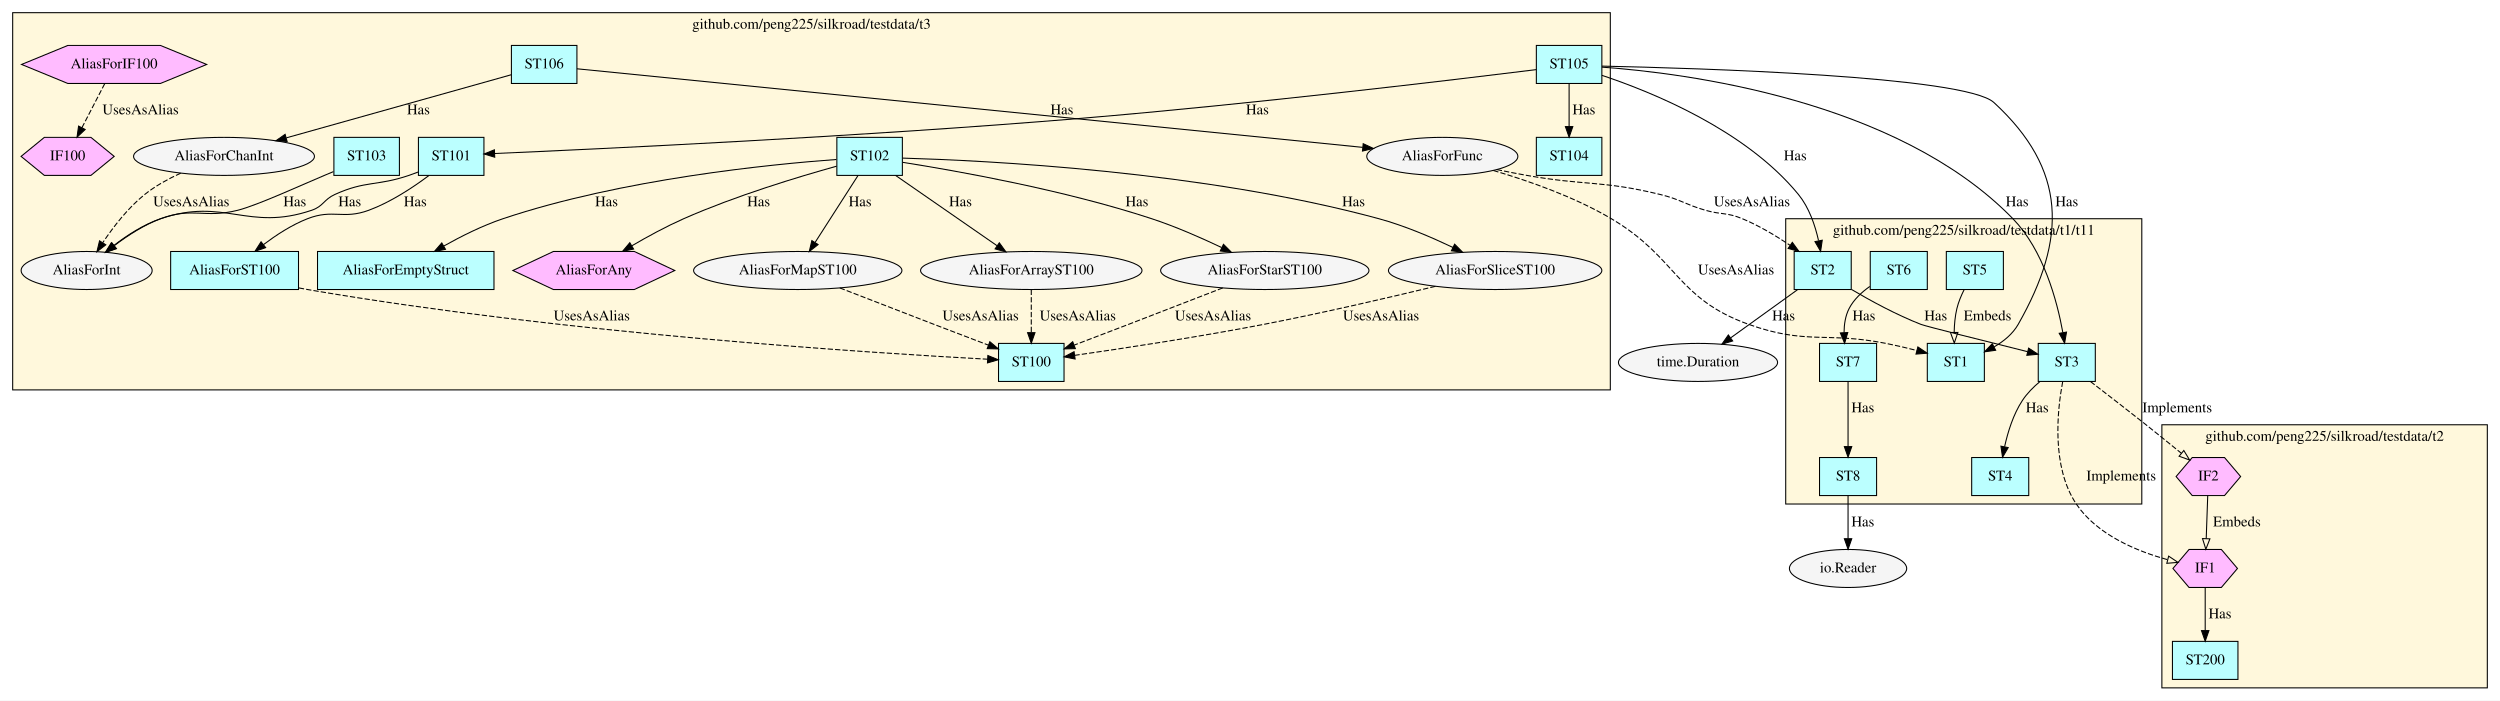
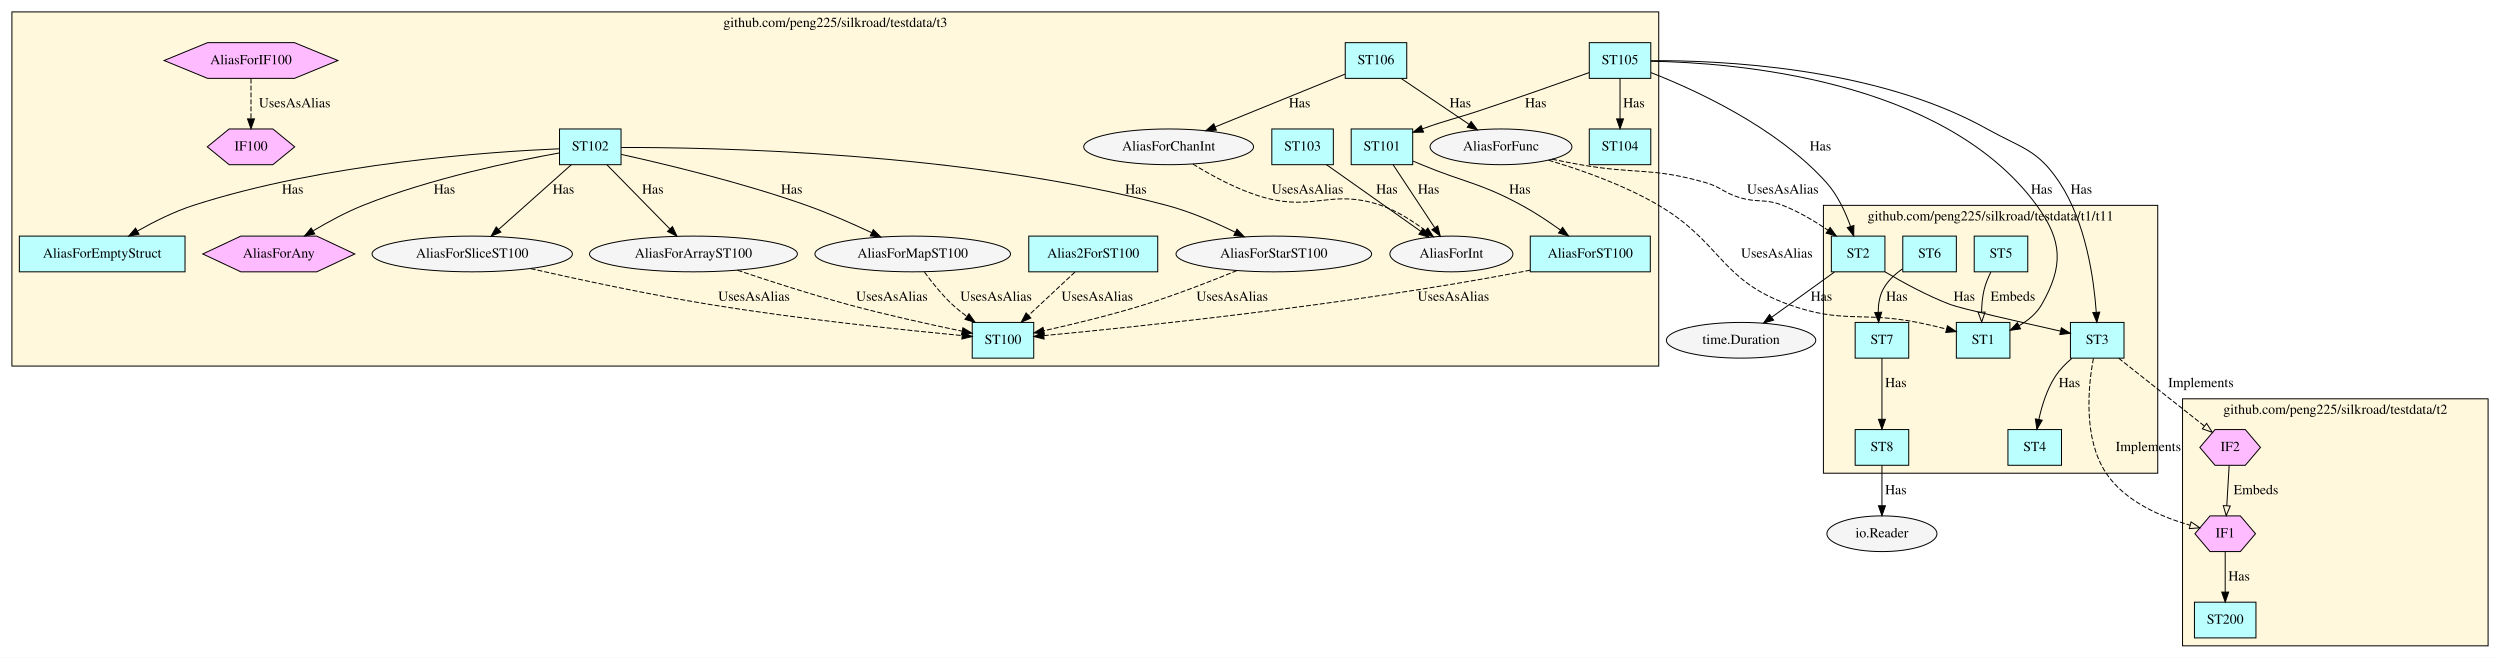
- <svg xmlns="http://www.w3.org/2000/svg" width="2366pt" height="663pt" viewBox="0.00 0.00 2366.00 663.00">
+ <svg xmlns="http://www.w3.org/2000/svg" width="2520pt" height="663pt" viewBox="0.00 0.00 2520.00 663.00">
  <g id="graph0" class="graph" transform="scale(1 1) rotate(0) translate(4 659)">
-     <polygon fill="white" stroke="transparent" points="-4,4 -4,-659 2362,-659 2362,4 -4,4" />
+     <polygon fill="white" stroke="transparent" points="-4,4 -4,-659 2516,-659 2516,4 -4,4" />
    <g id="clust1" class="cluster">
-       <polygon fill="cornsilk" stroke="black" points="2042,-8 2042,-257 2350,-257 2350,-8 2042,-8" />
-       <text text-anchor="middle" x="2196" y="-241.8" font-family="Times,serif" font-size="14.00">github.com/peng225/silkroad/testdata/t2</text>
+       <polygon fill="cornsilk" stroke="black" points="1834,-182 1834,-452 2171,-452 2171,-182 1834,-182" />
+       <text text-anchor="middle" x="2002.5" y="-436.8" font-family="Times,serif" font-size="14.00">github.com/peng225/silkroad/testdata/t1/t11</text>
    </g>
    <g id="clust2" class="cluster">
-       <polygon fill="cornsilk" stroke="black" points="1686,-182 1686,-452 2023,-452 2023,-182 1686,-182" />
-       <text text-anchor="middle" x="1854.5" y="-436.8" font-family="Times,serif" font-size="14.00">github.com/peng225/silkroad/testdata/t1/t11</text>
+       <polygon fill="cornsilk" stroke="black" points="8,-290 8,-647 1668,-647 1668,-290 8,-290" />
+       <text text-anchor="middle" x="838" y="-631.8" font-family="Times,serif" font-size="14.00">github.com/peng225/silkroad/testdata/t3</text>
    </g>
    <g id="clust3" class="cluster">
-       <polygon fill="cornsilk" stroke="black" points="8,-290 8,-647 1520,-647 1520,-290 8,-290" />
-       <text text-anchor="middle" x="764" y="-631.8" font-family="Times,serif" font-size="14.00">github.com/peng225/silkroad/testdata/t3</text>
+       <polygon fill="cornsilk" stroke="black" points="2196,-8 2196,-257 2504,-257 2504,-8 2196,-8" />
+       <text text-anchor="middle" x="2350" y="-241.8" font-family="Times,serif" font-size="14.00">github.com/peng225/silkroad/testdata/t2</text>
    </g>
    <g id="node1" class="node">
-       <polygon fill="#bbffff" stroke="black" points="2114,-52 2052,-52 2052,-16 2114,-16 2114,-52" />
-       <text text-anchor="middle" x="2083" y="-30.3" font-family="Times,serif" font-size="14.00">ST200</text>
+       <polygon fill="#bbffff" stroke="black" points="1920,-334 1866,-334 1866,-298 1920,-298 1920,-334" />
+       <text text-anchor="middle" x="1893" y="-312.3" font-family="Times,serif" font-size="14.00">ST7</text>
    </g>
    <g id="node2" class="node">
-       <polygon fill="#ffbbff" stroke="black" points="2116.54,-208 2101.27,-226 2070.73,-226 2055.46,-208 2070.73,-190 2101.27,-190 2116.54,-208" />
-       <text text-anchor="middle" x="2086" y="-204.3" font-family="Times,serif" font-size="14.00">IF2</text>
+       <polygon fill="#bbffff" stroke="black" points="1920,-226 1866,-226 1866,-190 1920,-190 1920,-226" />
+       <text text-anchor="middle" x="1893" y="-204.3" font-family="Times,serif" font-size="14.00">ST8</text>
+     </g>
+     <g id="edge16" class="edge">
+       <path fill="none" stroke="black" d="M1893,-297.97C1893,-281.38 1893,-255.88 1893,-236.43" />
+       <polygon fill="black" stroke="black" points="1896.5,-236.34 1893,-226.34 1889.5,-236.34 1896.5,-236.34" />
+       <text text-anchor="middle" x="1907" y="-268.8" font-family="Times,serif" font-size="14.00">Has</text>
+     </g>
+     <g id="node32" class="node">
+       <ellipse fill="whitesmoke" stroke="black" cx="1893" cy="-121" rx="55.49" ry="18" />
+       <text text-anchor="middle" x="1893" y="-117.3" font-family="Times,serif" font-size="14.00">io.Reader</text>
+     </g>
+     <g id="edge11" class="edge">
+       <path fill="none" stroke="black" d="M1893,-189.8C1893,-178.16 1893,-162.55 1893,-149.24" />
+       <polygon fill="black" stroke="black" points="1896.5,-149.18 1893,-139.18 1889.5,-149.18 1896.5,-149.18" />
+       <text text-anchor="middle" x="1907" y="-160.8" font-family="Times,serif" font-size="14.00">Has</text>
    </g>
    <g id="node3" class="node">
-       <polygon fill="#ffbbff" stroke="black" points="2113.54,-121 2098.27,-139 2067.73,-139 2052.46,-121 2067.73,-103 2098.27,-103 2113.54,-121" />
-       <text text-anchor="middle" x="2083" y="-117.3" font-family="Times,serif" font-size="14.00">IF1</text>
+       <polygon fill="#bbffff" stroke="black" points="2022,-334 1968,-334 1968,-298 2022,-298 2022,-334" />
+       <text text-anchor="middle" x="1995" y="-312.3" font-family="Times,serif" font-size="14.00">ST1</text>
+     </g>
+     <g id="node4" class="node">
+       <polygon fill="#bbffff" stroke="black" points="1896,-421 1842,-421 1842,-385 1896,-385 1896,-421" />
+       <text text-anchor="middle" x="1869" y="-399.3" font-family="Times,serif" font-size="14.00">ST2</text>
+     </g>
+     <g id="node5" class="node">
+       <polygon fill="#bbffff" stroke="black" points="2137,-334 2083,-334 2083,-298 2137,-298 2137,-334" />
+       <text text-anchor="middle" x="2110" y="-312.3" font-family="Times,serif" font-size="14.00">ST3</text>
+     </g>
+     <g id="edge28" class="edge">
+       <path fill="none" stroke="black" d="M1896.18,-384.93C1914.27,-374.21 1938.86,-360.78 1962,-352 1972.35,-348.07 2032.71,-334.26 2073.08,-325.2" />
+       <polygon fill="black" stroke="black" points="2073.87,-328.61 2082.87,-323.01 2072.34,-321.78 2073.87,-328.61" />
+       <text text-anchor="middle" x="1976" y="-355.8" font-family="Times,serif" font-size="14.00">Has</text>
+     </g>
+     <g id="node33" class="node">
+       <ellipse fill="whitesmoke" stroke="black" cx="1751" cy="-316" rx="75.29" ry="18" />
+       <text text-anchor="middle" x="1751" y="-312.3" font-family="Times,serif" font-size="14.00">time.Duration</text>
+     </g>
+     <g id="edge29" class="edge">
+       <path fill="none" stroke="black" d="M1845.12,-384.8C1826.94,-371.7 1801.75,-353.56 1782.01,-339.34" />
+       <polygon fill="black" stroke="black" points="1783.8,-336.32 1773.64,-333.31 1779.71,-342 1783.8,-336.32" />
+       <text text-anchor="middle" x="1832" y="-355.8" font-family="Times,serif" font-size="14.00">Has</text>
+     </g>
+     <g id="node6" class="node">
+       <polygon fill="#bbffff" stroke="black" points="2074,-226 2020,-226 2020,-190 2074,-190 2074,-226" />
+       <text text-anchor="middle" x="2047" y="-204.3" font-family="Times,serif" font-size="14.00">ST4</text>
+     </g>
+     <g id="edge18" class="edge">
+       <path fill="none" stroke="black" d="M2084.53,-297.85C2078.41,-292.72 2072.38,-286.66 2068,-280 2059.39,-266.91 2054.22,-250.18 2051.16,-236.25" />
+       <polygon fill="black" stroke="black" points="2054.56,-235.4 2049.21,-226.25 2047.69,-236.74 2054.56,-235.4" />
+       <text text-anchor="middle" x="2082" y="-268.8" font-family="Times,serif" font-size="14.00">Has</text>
+     </g>
+     <g id="node30" class="node">
+       <polygon fill="#ffbbff" stroke="black" points="2269.54,-121 2254.27,-139 2223.73,-139 2208.46,-121 2223.73,-103 2254.27,-103 2269.54,-121" />
+       <text text-anchor="middle" x="2239" y="-117.3" font-family="Times,serif" font-size="14.00">IF1</text>
+     </g>
+     <g id="edge20" class="edge">
+       <path fill="none" stroke="black" stroke-dasharray="5,2" d="M2106.14,-297.77C2101.08,-270.65 2095.4,-217.45 2119,-182 2138.2,-153.16 2175.59,-137.58 2203.56,-129.59" />
+       <polygon fill="none" stroke="black" points="2204.62,-132.92 2213.39,-126.97 2202.83,-126.16 2204.62,-132.92" />
+       <text text-anchor="middle" x="2161.5" y="-204.3" font-family="Times,serif" font-size="14.00">Implements</text>
+     </g>
+     <g id="node31" class="node">
+       <polygon fill="#ffbbff" stroke="black" points="2274.54,-208 2259.27,-226 2228.73,-226 2213.46,-208 2228.73,-190 2259.27,-190 2274.54,-208" />
+       <text text-anchor="middle" x="2244" y="-204.3" font-family="Times,serif" font-size="14.00">IF2</text>
+     </g>
+     <g id="edge19" class="edge">
+       <path fill="none" stroke="black" stroke-dasharray="5,2" d="M2131.53,-297.97C2155.06,-279.36 2192.76,-249.54 2217.94,-229.62" />
+       <polygon fill="none" stroke="black" points="2220.29,-232.22 2225.96,-223.27 2215.95,-226.73 2220.29,-232.22" />
+       <text text-anchor="middle" x="2214.5" y="-268.8" font-family="Times,serif" font-size="14.00">Implements</text>
+     </g>
+     <g id="node7" class="node">
+       <polygon fill="#bbffff" stroke="black" points="2040,-421 1986,-421 1986,-385 2040,-385 2040,-421" />
+       <text text-anchor="middle" x="2013" y="-399.3" font-family="Times,serif" font-size="14.00">ST5</text>
+     </g>
+     <g id="edge23" class="edge">
+       <path fill="none" stroke="black" d="M2002.8,-384.75C2000.06,-379.26 1997.45,-373.04 1996,-367 1994.28,-359.85 1993.59,-351.97 1993.43,-344.61" />
+       <polygon fill="none" stroke="black" points="1996.94,-344.39 1993.53,-334.36 1989.94,-344.32 1996.94,-344.39" />
+       <text text-anchor="middle" x="2025" y="-355.8" font-family="Times,serif" font-size="14.00">Embeds</text>
+     </g>
+     <g id="node8" class="node">
+       <polygon fill="#bbffff" stroke="black" points="1968,-421 1914,-421 1914,-385 1968,-385 1968,-421" />
+       <text text-anchor="middle" x="1941" y="-399.3" font-family="Times,serif" font-size="14.00">ST6</text>
+     </g>
+     <g id="edge14" class="edge">
+       <path fill="none" stroke="black" d="M1913.61,-387.91C1905.88,-382.48 1898.38,-375.5 1894,-367 1890.45,-360.1 1889.26,-351.92 1889.21,-344.2" />
+       <polygon fill="black" stroke="black" points="1892.71,-344.29 1889.73,-334.12 1885.72,-343.92 1892.71,-344.29" />
+       <text text-anchor="middle" x="1908" y="-355.8" font-family="Times,serif" font-size="14.00">Has</text>
+     </g>
+     <g id="node9" class="node">
+       <polygon fill="#bbffff" stroke="black" points="1340,-529 1278,-529 1278,-493 1340,-493 1340,-529" />
+       <text text-anchor="middle" x="1309" y="-507.3" font-family="Times,serif" font-size="14.00">ST103</text>
+     </g>
+     <g id="node24" class="node">
+       <ellipse fill="whitesmoke" stroke="black" cx="1459" cy="-403" rx="61.99" ry="18" />
+       <text text-anchor="middle" x="1459" y="-399.3" font-family="Times,serif" font-size="14.00">AliasForInt</text>
+     </g>
+     <g id="edge21" class="edge">
+       <path fill="none" stroke="black" d="M1333.1,-492.97C1358.92,-474.72 1399.97,-445.71 1428.14,-425.81" />
+       <polygon fill="black" stroke="black" points="1430.29,-428.58 1436.43,-419.95 1426.25,-422.86 1430.29,-428.58" />
+       <text text-anchor="middle" x="1394" y="-463.8" font-family="Times,serif" font-size="14.00">Has</text>
+     </g>
+     <g id="node10" class="node">
+       <polygon fill="#bbffff" stroke="black" points="1660,-616 1598,-616 1598,-580 1660,-580 1660,-616" />
+       <text text-anchor="middle" x="1629" y="-594.3" font-family="Times,serif" font-size="14.00">ST105</text>
+     </g>
+     <g id="edge32" class="edge">
+       <path fill="none" stroke="black" d="M1660.08,-597.25C1740.42,-596.01 1955.25,-580.31 2049,-452 2075.25,-416.07 2076.02,-390.67 2054,-352 2048.83,-342.92 2040.27,-335.95 2031.25,-330.71" />
+       <polygon fill="black" stroke="black" points="2032.69,-327.51 2022.19,-326.04 2029.48,-333.74 2032.69,-327.51" />
+       <text text-anchor="middle" x="2054" y="-463.8" font-family="Times,serif" font-size="14.00">Has</text>
+     </g>
+     <g id="edge33" class="edge">
+       <path fill="none" stroke="black" d="M1660.17,-585.8C1704.73,-568.39 1786.78,-530.9 1837,-475 1848.27,-462.45 1856.15,-445.28 1861.28,-430.97" />
+       <polygon fill="black" stroke="black" points="1864.7,-431.75 1864.53,-421.15 1858.06,-429.55 1864.7,-431.75" />
+       <text text-anchor="middle" x="1831" y="-507.3" font-family="Times,serif" font-size="14.00">Has</text>
+     </g>
+     <g id="edge34" class="edge">
+       <path fill="none" stroke="black" d="M1660.24,-597.83C1726.92,-598.26 1886.27,-592.02 1999,-529 2034.23,-509.31 2049.72,-508.65 2072,-475 2098.59,-434.85 2106.62,-377.99 2109.01,-344.56" />
+       <polygon fill="black" stroke="black" points="2112.53,-344.37 2109.63,-334.18 2105.54,-343.95 2112.53,-344.37" />
+       <text text-anchor="middle" x="2094" y="-463.8" font-family="Times,serif" font-size="14.00">Has</text>
+     </g>
+     <g id="node14" class="node">
+       <polygon fill="#bbffff" stroke="black" points="1420,-529 1358,-529 1358,-493 1420,-493 1420,-529" />
+       <text text-anchor="middle" x="1389" y="-507.3" font-family="Times,serif" font-size="14.00">ST101</text>
+     </g>
+     <g id="edge30" class="edge">
+       <path fill="none" stroke="black" d="M1597.85,-585.8C1568.94,-575.48 1524.68,-559.87 1486,-547 1463.35,-539.47 1455.51,-538.37 1429.78,-529.12" />
+       <polygon fill="black" stroke="black" points="1430.92,-525.81 1420.33,-525.65 1428.51,-532.38 1430.92,-525.81" />
+       <text text-anchor="middle" x="1544" y="-550.8" font-family="Times,serif" font-size="14.00">Has</text>
+     </g>
+     <g id="node16" class="node">
+       <polygon fill="#bbffff" stroke="black" points="1660,-529 1598,-529 1598,-493 1660,-493 1660,-529" />
+       <text text-anchor="middle" x="1629" y="-507.3" font-family="Times,serif" font-size="14.00">ST104</text>
+     </g>
+     <g id="edge31" class="edge">
+       <path fill="none" stroke="black" d="M1629,-579.8C1629,-568.16 1629,-552.55 1629,-539.24" />
+       <polygon fill="black" stroke="black" points="1632.5,-539.18 1629,-529.18 1625.5,-539.18 1632.5,-539.18" />
+       <text text-anchor="middle" x="1643" y="-550.8" font-family="Times,serif" font-size="14.00">Has</text>
+     </g>
+     <g id="node11" class="node">
+       <polygon fill="#bbffff" stroke="black" points="1414,-616 1352,-616 1352,-580 1414,-580 1414,-616" />
+       <text text-anchor="middle" x="1383" y="-594.3" font-family="Times,serif" font-size="14.00">ST106</text>
+     </g>
+     <g id="node23" class="node">
+       <ellipse fill="whitesmoke" stroke="black" cx="1174" cy="-511" rx="85.59" ry="18" />
+       <text text-anchor="middle" x="1174" y="-507.3" font-family="Times,serif" font-size="14.00">AliasForChanInt</text>
+     </g>
+     <g id="edge36" class="edge">
+       <path fill="none" stroke="black" d="M1351.71,-584.27C1317.03,-570.17 1260.72,-547.27 1220.79,-531.03" />
+       <polygon fill="black" stroke="black" points="1222.1,-527.78 1211.52,-527.26 1219.47,-534.27 1222.1,-527.78" />
+       <text text-anchor="middle" x="1306" y="-550.8" font-family="Times,serif" font-size="14.00">Has</text>
+     </g>
+     <g id="node25" class="node">
+       <ellipse fill="whitesmoke" stroke="black" cx="1509" cy="-511" rx="71.49" ry="18" />
+       <text text-anchor="middle" x="1509" y="-507.3" font-family="Times,serif" font-size="14.00">AliasForFunc</text>
+     </g>
+     <g id="edge35" class="edge">
+       <path fill="none" stroke="black" d="M1408.5,-579.8C1428.22,-566.5 1455.64,-548 1476.86,-533.68" />
+       <polygon fill="black" stroke="black" points="1478.91,-536.52 1485.24,-528.03 1475,-530.72 1478.91,-536.52" />
+       <text text-anchor="middle" x="1468" y="-550.8" font-family="Times,serif" font-size="14.00">Has</text>
+     </g>
+     <g id="node12" class="node">
+       <polygon fill="#bbffff" stroke="black" points="1163,-421 1033,-421 1033,-385 1163,-385 1163,-421" />
+       <text text-anchor="middle" x="1098" y="-399.3" font-family="Times,serif" font-size="14.00">Alias2ForST100</text>
+     </g>
+     <g id="node18" class="node">
+       <polygon fill="#bbffff" stroke="black" points="1038,-334 976,-334 976,-298 1038,-298 1038,-334" />
+       <text text-anchor="middle" x="1007" y="-312.3" font-family="Times,serif" font-size="14.00">ST100</text>
+     </g>
+     <g id="edge15" class="edge">
+       <path fill="none" stroke="black" stroke-dasharray="5,2" d="M1079.58,-384.8C1066.14,-372.24 1047.74,-355.05 1032.82,-341.12" />
+       <polygon fill="black" stroke="black" points="1035.08,-338.44 1025.39,-334.18 1030.31,-343.56 1035.08,-338.44" />
+       <text text-anchor="middle" x="1102" y="-355.8" font-family="Times,serif" font-size="14.00">UsesAsAlias</text>
+     </g>
+     <g id="node13" class="node">
+       <polygon fill="#bbffff" stroke="black" points="182.5,-421 15.5,-421 15.5,-385 182.5,-385 182.5,-421" />
+       <text text-anchor="middle" x="99" y="-399.3" font-family="Times,serif" font-size="14.00">AliasForEmptyStruct</text>
+     </g>
+     <g id="node17" class="node">
+       <polygon fill="#bbffff" stroke="black" points="1659.5,-421 1538.5,-421 1538.5,-385 1659.5,-385 1659.5,-421" />
+       <text text-anchor="middle" x="1599" y="-399.3" font-family="Times,serif" font-size="14.00">AliasForST100</text>
+     </g>
+     <g id="edge12" class="edge">
+       <path fill="none" stroke="black" d="M1420.42,-496.59C1423.32,-495.37 1426.21,-494.16 1429,-493 1473.74,-474.41 1487.41,-475.09 1530,-452 1543.32,-444.78 1557.18,-435.52 1568.96,-427.07" />
+       <polygon fill="black" stroke="black" points="1571.12,-429.82 1577.12,-421.1 1566.99,-424.17 1571.12,-429.82" />
+       <text text-anchor="middle" x="1528" y="-463.8" font-family="Times,serif" font-size="14.00">Has</text>
+     </g>
+     <g id="edge13" class="edge">
+       <path fill="none" stroke="black" d="M1400.25,-492.97C1411.57,-475.82 1429.19,-449.14 1442.18,-429.47" />
+       <polygon fill="black" stroke="black" points="1445.19,-431.26 1447.78,-420.99 1439.35,-427.4 1445.19,-431.26" />
+       <text text-anchor="middle" x="1436" y="-463.8" font-family="Times,serif" font-size="14.00">Has</text>
+     </g>
+     <g id="node15" class="node">
+       <polygon fill="#bbffff" stroke="black" points="622,-529 560,-529 560,-493 622,-493 622,-529" />
+       <text text-anchor="middle" x="591" y="-507.3" font-family="Times,serif" font-size="14.00">ST102</text>
+     </g>
+     <g id="edge4" class="edge">
+       <path fill="none" stroke="black" d="M559.84,-509.03C491.46,-506.13 323.71,-494.87 191,-452 171.47,-445.69 151.11,-435.49 134.52,-426.12" />
+       <polygon fill="black" stroke="black" points="136.13,-423 125.72,-421.02 132.62,-429.06 136.13,-423" />
+       <text text-anchor="middle" x="291" y="-463.8" font-family="Times,serif" font-size="14.00">Has</text>
+     </g>
+     <g id="node20" class="node">
+       <polygon fill="#ffbbff" stroke="black" points="353.6,-403 315.3,-421 238.7,-421 200.4,-403 238.7,-385 315.3,-385 353.6,-403" />
+       <text text-anchor="middle" x="277" y="-399.3" font-family="Times,serif" font-size="14.00">AliasForAny</text>
+     </g>
+     <g id="edge3" class="edge">
+       <path fill="none" stroke="black" d="M559.81,-504.82C514.95,-496.78 430.15,-479.3 362,-452 344.8,-445.11 326.79,-435.35 311.8,-426.43" />
+       <polygon fill="black" stroke="black" points="313.26,-423.22 302.89,-421.02 309.62,-429.2 313.26,-423.22" />
+       <text text-anchor="middle" x="444" y="-463.8" font-family="Times,serif" font-size="14.00">Has</text>
+     </g>
+     <g id="node22" class="node">
+       <ellipse fill="whitesmoke" stroke="black" cx="1280" cy="-403" rx="98.58" ry="18" />
+       <text text-anchor="middle" x="1280" y="-399.3" font-family="Times,serif" font-size="14.00">AliasForStarST100</text>
+     </g>
+     <g id="edge5" class="edge">
+       <path fill="none" stroke="black" d="M622.17,-510.34C710.17,-510.56 967.44,-506.17 1172,-452 1195.8,-445.7 1221.02,-434.76 1241.09,-424.91" />
+       <polygon fill="black" stroke="black" points="1242.85,-427.95 1250.22,-420.34 1239.71,-421.69 1242.85,-427.95" />
+       <text text-anchor="middle" x="1141" y="-463.8" font-family="Times,serif" font-size="14.00">Has</text>
+     </g>
+     <g id="node26" class="node">
+       <ellipse fill="whitesmoke" stroke="black" cx="916" cy="-403" rx="98.58" ry="18" />
+       <text text-anchor="middle" x="916" y="-399.3" font-family="Times,serif" font-size="14.00">AliasForMapST100</text>
+     </g>
+     <g id="edge2" class="edge">
+       <path fill="none" stroke="black" d="M622.17,-503.38C664.91,-493.92 743.85,-475.11 809,-452 831.1,-444.16 854.97,-433.66 874.54,-424.48" />
+       <polygon fill="black" stroke="black" points="876.24,-427.55 883.78,-420.1 873.24,-421.22 876.24,-427.55" />
+       <text text-anchor="middle" x="794" y="-463.8" font-family="Times,serif" font-size="14.00">Has</text>
+     </g>
+     <g id="node27" class="node">
+       <ellipse fill="whitesmoke" stroke="black" cx="472" cy="-403" rx="100.98" ry="18" />
+       <text text-anchor="middle" x="472" y="-399.3" font-family="Times,serif" font-size="14.00">AliasForSliceST100</text>
+     </g>
+     <g id="edge7" class="edge">
+       <path fill="none" stroke="black" d="M571.88,-492.97C552.1,-475.35 521.05,-447.7 498.83,-427.89" />
+       <polygon fill="black" stroke="black" points="500.87,-425.03 491.07,-420.99 496.21,-430.25 500.87,-425.03" />
+       <text text-anchor="middle" x="564" y="-463.8" font-family="Times,serif" font-size="14.00">Has</text>
+     </g>
+     <g id="node28" class="node">
+       <ellipse fill="whitesmoke" stroke="black" cx="695" cy="-403" rx="104.78" ry="18" />
+       <text text-anchor="middle" x="695" y="-399.3" font-family="Times,serif" font-size="14.00">AliasForArrayST100</text>
+     </g>
+     <g id="edge6" class="edge">
+       <path fill="none" stroke="black" d="M607.71,-492.97C624.92,-475.43 651.89,-447.94 671.3,-428.16" />
+       <polygon fill="black" stroke="black" points="673.83,-430.58 678.33,-420.99 668.83,-425.68 673.83,-430.58" />
+       <text text-anchor="middle" x="654" y="-463.8" font-family="Times,serif" font-size="14.00">Has</text>
+     </g>
+     <g id="edge8" class="edge">
+       <path fill="none" stroke="black" stroke-dasharray="5,2" d="M1538.5,-386.7C1535.63,-386.1 1532.79,-385.53 1530,-385 1352.16,-351.17 1137.06,-329.03 1048.33,-320.71" />
+       <polygon fill="black" stroke="black" points="1048.43,-317.2 1038.15,-319.76 1047.78,-324.17 1048.43,-317.2" />
+       <text text-anchor="middle" x="1461" y="-355.8" font-family="Times,serif" font-size="14.00">UsesAsAlias</text>
+     </g>
+     <g id="node19" class="node">
+       <polygon fill="#ffbbff" stroke="black" points="336.61,-598 292.81,-616 205.19,-616 161.39,-598 205.19,-580 292.81,-580 336.61,-598" />
+       <text text-anchor="middle" x="249" y="-594.3" font-family="Times,serif" font-size="14.00">AliasForIF100</text>
+     </g>
+     <g id="node21" class="node">
+       <polygon fill="#ffbbff" stroke="black" points="293.06,-511 271.03,-529 226.97,-529 204.94,-511 226.97,-493 271.03,-493 293.06,-511" />
+       <text text-anchor="middle" x="249" y="-507.3" font-family="Times,serif" font-size="14.00">IF100</text>
+     </g>
+     <g id="edge26" class="edge">
+       <path fill="none" stroke="black" stroke-dasharray="5,2" d="M249,-579.8C249,-568.16 249,-552.55 249,-539.24" />
+       <polygon fill="black" stroke="black" points="252.5,-539.18 249,-529.18 245.5,-539.18 252.5,-539.18" />
+       <text text-anchor="middle" x="293" y="-550.8" font-family="Times,serif" font-size="14.00">UsesAsAlias</text>
+     </g>
+     <g id="edge1" class="edge">
+       <path fill="none" stroke="black" stroke-dasharray="5,2" d="M1242.9,-386.28C1217.13,-375.73 1181.84,-361.98 1150,-352 1116.22,-341.42 1077.14,-332.04 1048.38,-325.66" />
+       <polygon fill="black" stroke="black" points="1048.79,-322.17 1038.28,-323.45 1047.3,-329.01 1048.79,-322.17" />
+       <text text-anchor="middle" x="1238" y="-355.8" font-family="Times,serif" font-size="14.00">UsesAsAlias</text>
    </g>
    <g id="edge22" class="edge">
-       <path fill="none" stroke="black" d="M2085.39,-189.8C2084.98,-178.16 2084.43,-162.55 2083.96,-149.24" />
-       <polygon fill="none" stroke="black" points="2087.46,-149.05 2083.61,-139.18 2080.46,-149.29 2087.46,-149.05" />
-       <text text-anchor="middle" x="2113" y="-160.8" font-family="Times,serif" font-size="14.00">Embeds</text>
+       <path fill="none" stroke="black" stroke-dasharray="5,2" d="M1198.48,-493.62C1217.21,-482.02 1244.13,-467.27 1270,-460 1320.6,-445.78 1338.29,-469.09 1388,-452 1404.12,-446.46 1420.03,-436.26 1432.69,-426.69" />
+       <polygon fill="black" stroke="black" points="1435.21,-429.16 1440.9,-420.23 1430.88,-423.66 1435.21,-429.16" />
+       <text text-anchor="middle" x="1314" y="-463.8" font-family="Times,serif" font-size="14.00">UsesAsAlias</text>
+     </g>
+     <g id="edge24" class="edge">
+       <path fill="none" stroke="black" stroke-dasharray="5,2" d="M1556.94,-497.52C1589.6,-487.85 1633.07,-472.6 1668,-452 1731.09,-414.79 1730.02,-376.64 1799,-352 1853.93,-332.38 1871.77,-345.29 1929,-334 1938.46,-332.13 1948.59,-329.73 1958,-327.32" />
+       <polygon fill="black" stroke="black" points="1959.08,-330.66 1967.87,-324.74 1957.31,-323.89 1959.08,-330.66" />
+       <text text-anchor="middle" x="1787" y="-399.3" font-family="Times,serif" font-size="14.00">UsesAsAlias</text>
+     </g>
+     <g id="edge25" class="edge">
+       <path fill="none" stroke="black" stroke-dasharray="5,2" d="M1560.54,-498.51C1569.99,-496.56 1579.77,-494.64 1589,-493 1644.7,-483.12 1660.61,-490.56 1715,-475 1730.88,-470.46 1733.21,-464.84 1749,-460 1768,-454.17 1774.48,-459.22 1793,-452 1808.98,-445.77 1825.25,-436.04 1838.62,-426.97" />
+       <polygon fill="black" stroke="black" points="1840.76,-429.74 1846.95,-421.14 1836.74,-424 1840.76,-429.74" />
+       <text text-anchor="middle" x="1793" y="-463.8" font-family="Times,serif" font-size="14.00">UsesAsAlias</text>
    </g>
    <g id="edge27" class="edge">
-       <path fill="none" stroke="black" d="M2083,-102.8C2083,-91.16 2083,-75.55 2083,-62.24" />
-       <polygon fill="black" stroke="black" points="2086.5,-62.18 2083,-52.18 2079.5,-62.18 2086.5,-62.18" />
-       <text text-anchor="middle" x="2097" y="-73.8" font-family="Times,serif" font-size="14.00">Has</text>
-     </g>
-     <g id="node4" class="node">
-       <polygon fill="#bbffff" stroke="black" points="1772,-226 1718,-226 1718,-190 1772,-190 1772,-226" />
-       <text text-anchor="middle" x="1745" y="-204.3" font-family="Times,serif" font-size="14.00">ST8</text>
-     </g>
-     <g id="node31" class="node">
-       <ellipse fill="whitesmoke" stroke="black" cx="1745" cy="-121" rx="55.49" ry="18" />
-       <text text-anchor="middle" x="1745" y="-117.3" font-family="Times,serif" font-size="14.00">io.Reader</text>
-     </g>
-     <g id="edge21" class="edge">
-       <path fill="none" stroke="black" d="M1745,-189.8C1745,-178.16 1745,-162.55 1745,-149.24" />
-       <polygon fill="black" stroke="black" points="1748.5,-149.18 1745,-139.18 1741.5,-149.18 1748.5,-149.18" />
-       <text text-anchor="middle" x="1759" y="-160.8" font-family="Times,serif" font-size="14.00">Has</text>
-     </g>
-     <g id="node5" class="node">
-       <polygon fill="#bbffff" stroke="black" points="1874,-334 1820,-334 1820,-298 1874,-298 1874,-334" />
-       <text text-anchor="middle" x="1847" y="-312.3" font-family="Times,serif" font-size="14.00">ST1</text>
-     </g>
-     <g id="node6" class="node">
-       <polygon fill="#bbffff" stroke="black" points="1748,-421 1694,-421 1694,-385 1748,-385 1748,-421" />
-       <text text-anchor="middle" x="1721" y="-399.3" font-family="Times,serif" font-size="14.00">ST2</text>
-     </g>
-     <g id="node7" class="node">
-       <polygon fill="#bbffff" stroke="black" points="1979,-334 1925,-334 1925,-298 1979,-298 1979,-334" />
-       <text text-anchor="middle" x="1952" y="-312.3" font-family="Times,serif" font-size="14.00">ST3</text>
-     </g>
-     <g id="edge23" class="edge">
-       <path fill="none" stroke="black" d="M1748.23,-385.06C1766.33,-374.38 1790.93,-360.97 1814,-352 1818.79,-350.14 1875.73,-335.89 1914.95,-326.16" />
-       <polygon fill="black" stroke="black" points="1915.88,-329.53 1924.75,-323.73 1914.2,-322.74 1915.88,-329.53" />
-       <text text-anchor="middle" x="1828" y="-355.8" font-family="Times,serif" font-size="14.00">Has</text>
-     </g>
-     <g id="node32" class="node">
-       <ellipse fill="whitesmoke" stroke="black" cx="1603" cy="-316" rx="75.29" ry="18" />
-       <text text-anchor="middle" x="1603" y="-312.3" font-family="Times,serif" font-size="14.00">time.Duration</text>
-     </g>
-     <g id="edge24" class="edge">
-       <path fill="none" stroke="black" d="M1697.12,-384.8C1678.94,-371.7 1653.75,-353.56 1634.01,-339.34" />
-       <polygon fill="black" stroke="black" points="1635.8,-336.32 1625.64,-333.31 1631.71,-342 1635.8,-336.32" />
-       <text text-anchor="middle" x="1684" y="-355.8" font-family="Times,serif" font-size="14.00">Has</text>
-     </g>
-     <g id="edge34" class="edge">
-       <path fill="none" stroke="black" stroke-dasharray="5,2" d="M1974.43,-297.89C1989.39,-286.41 2009.46,-270.91 2027,-257 2038.02,-248.26 2050.08,-238.48 2060.42,-230.04" />
-       <polygon fill="none" stroke="black" points="2062.76,-232.65 2068.28,-223.61 2058.32,-227.23 2062.76,-232.65" />
-       <text text-anchor="middle" x="2056.5" y="-268.8" font-family="Times,serif" font-size="14.00">Implements</text>
-     </g>
-     <g id="edge36" class="edge">
-       <path fill="none" stroke="black" stroke-dasharray="5,2" d="M1948.11,-297.75C1943.01,-270.6 1937.29,-217.37 1961,-182 1980.61,-152.75 2018.79,-137.22 2047.24,-129.35" />
-       <polygon fill="none" stroke="black" points="2048.42,-132.66 2057.23,-126.78 2046.68,-125.88 2048.42,-132.66" />
-       <text text-anchor="middle" x="2003.5" y="-204.3" font-family="Times,serif" font-size="14.00">Implements</text>
-     </g>
-     <g id="node8" class="node">
-       <polygon fill="#bbffff" stroke="black" points="1916,-226 1862,-226 1862,-190 1916,-190 1916,-226" />
-       <text text-anchor="middle" x="1889" y="-204.3" font-family="Times,serif" font-size="14.00">ST4</text>
-     </g>
-     <g id="edge35" class="edge">
-       <path fill="none" stroke="black" d="M1926.53,-297.85C1920.41,-292.72 1914.38,-286.66 1910,-280 1901.39,-266.91 1896.22,-250.18 1893.16,-236.25" />
-       <polygon fill="black" stroke="black" points="1896.56,-235.4 1891.21,-226.25 1889.69,-236.74 1896.56,-235.4" />
-       <text text-anchor="middle" x="1924" y="-268.8" font-family="Times,serif" font-size="14.00">Has</text>
-     </g>
-     <g id="node9" class="node">
-       <polygon fill="#bbffff" stroke="black" points="1892,-421 1838,-421 1838,-385 1892,-385 1892,-421" />
-       <text text-anchor="middle" x="1865" y="-399.3" font-family="Times,serif" font-size="14.00">ST5</text>
-     </g>
-     <g id="edge3" class="edge">
-       <path fill="none" stroke="black" d="M1854.8,-384.75C1852.06,-379.26 1849.45,-373.04 1848,-367 1846.28,-359.85 1845.59,-351.97 1845.43,-344.61" />
-       <polygon fill="none" stroke="black" points="1848.94,-344.39 1845.53,-334.36 1841.94,-344.32 1848.94,-344.39" />
-       <text text-anchor="middle" x="1877" y="-355.8" font-family="Times,serif" font-size="14.00">Embeds</text>
-     </g>
-     <g id="node10" class="node">
-       <polygon fill="#bbffff" stroke="black" points="1820,-421 1766,-421 1766,-385 1820,-385 1820,-421" />
-       <text text-anchor="middle" x="1793" y="-399.3" font-family="Times,serif" font-size="14.00">ST6</text>
-     </g>
-     <g id="node11" class="node">
-       <polygon fill="#bbffff" stroke="black" points="1772,-334 1718,-334 1718,-298 1772,-298 1772,-334" />
-       <text text-anchor="middle" x="1745" y="-312.3" font-family="Times,serif" font-size="14.00">ST7</text>
-     </g>
-     <g id="edge6" class="edge">
-       <path fill="none" stroke="black" d="M1765.61,-387.91C1757.88,-382.48 1750.38,-375.5 1746,-367 1742.45,-360.1 1741.26,-351.92 1741.21,-344.2" />
-       <polygon fill="black" stroke="black" points="1744.71,-344.29 1741.73,-334.12 1737.72,-343.92 1744.71,-344.29" />
-       <text text-anchor="middle" x="1760" y="-355.8" font-family="Times,serif" font-size="14.00">Has</text>
-     </g>
-     <g id="edge20" class="edge">
-       <path fill="none" stroke="black" d="M1745,-297.97C1745,-281.38 1745,-255.88 1745,-236.43" />
-       <polygon fill="black" stroke="black" points="1748.5,-236.34 1745,-226.34 1741.5,-236.34 1748.5,-236.34" />
-       <text text-anchor="middle" x="1759" y="-268.8" font-family="Times,serif" font-size="14.00">Has</text>
-     </g>
-     <g id="node12" class="node">
-       <polygon fill="#bbffff" stroke="black" points="463.5,-421 296.5,-421 296.5,-385 463.5,-385 463.5,-421" />
-       <text text-anchor="middle" x="380" y="-399.3" font-family="Times,serif" font-size="14.00">AliasForEmptyStruct</text>
-     </g>
-     <g id="node13" class="node">
-       <polygon fill="#bbffff" stroke="black" points="1003,-334 941,-334 941,-298 1003,-298 1003,-334" />
-       <text text-anchor="middle" x="972" y="-312.3" font-family="Times,serif" font-size="14.00">ST100</text>
-     </g>
-     <g id="node14" class="node">
-       <polygon fill="#bbffff" stroke="black" points="454,-529 392,-529 392,-493 454,-493 454,-529" />
-       <text text-anchor="middle" x="423" y="-507.3" font-family="Times,serif" font-size="14.00">ST101</text>
-     </g>
-     <g id="node17" class="node">
-       <polygon fill="#bbffff" stroke="black" points="278.5,-421 157.5,-421 157.5,-385 278.5,-385 278.5,-421" />
-       <text text-anchor="middle" x="218" y="-399.3" font-family="Times,serif" font-size="14.00">AliasForST100</text>
-     </g>
-     <g id="edge18" class="edge">
-       <path fill="none" stroke="black" d="M401.83,-492.82C386.86,-481.61 365.82,-467.69 345,-460 320.59,-450.99 311.24,-461.47 287,-452 272.09,-446.18 257.29,-436.53 245.24,-427.41" />
-       <polygon fill="black" stroke="black" points="247.4,-424.65 237.37,-421.23 243.08,-430.16 247.4,-424.65" />
-       <text text-anchor="middle" x="389" y="-463.8" font-family="Times,serif" font-size="14.00">Has</text>
-     </g>
-     <g id="node24" class="node">
-       <ellipse fill="whitesmoke" stroke="black" cx="78" cy="-403" rx="61.99" ry="18" />
-       <text text-anchor="middle" x="78" y="-399.3" font-family="Times,serif" font-size="14.00">AliasForInt</text>
-     </g>
-     <g id="edge19" class="edge">
-       <path fill="none" stroke="black" d="M391.73,-496.18C388.8,-495.05 385.86,-493.97 383,-493 352.58,-482.69 342.26,-488.25 313,-475 302.22,-470.12 302.21,-463.8 291,-460 230.72,-439.54 208.25,-472.54 148,-452 132.02,-446.55 116.33,-436.37 103.86,-426.78" />
-       <polygon fill="black" stroke="black" points="105.77,-423.83 95.78,-420.3 101.39,-429.29 105.77,-423.83" />
-       <text text-anchor="middle" x="327" y="-463.8" font-family="Times,serif" font-size="14.00">Has</text>
-     </g>
-     <g id="node15" class="node">
-       <polygon fill="#bbffff" stroke="black" points="850,-529 788,-529 788,-493 850,-493 850,-529" />
-       <text text-anchor="middle" x="819" y="-507.3" font-family="Times,serif" font-size="14.00">ST102</text>
-     </g>
-     <g id="edge7" class="edge">
-       <path fill="none" stroke="black" d="M787.57,-508.07C725.7,-503.54 584.36,-489.64 472,-452 452.69,-445.53 432.49,-435.41 415.95,-426.13" />
-       <polygon fill="black" stroke="black" points="417.59,-423.03 407.17,-421.09 414.1,-429.1 417.59,-423.03" />
-       <text text-anchor="middle" x="570" y="-463.8" font-family="Times,serif" font-size="14.00">Has</text>
-     </g>
-     <g id="node21" class="node">
-       <polygon fill="#ffbbff" stroke="black" points="634.6,-403 596.3,-421 519.7,-421 481.4,-403 519.7,-385 596.3,-385 634.6,-403" />
-       <text text-anchor="middle" x="558" y="-399.3" font-family="Times,serif" font-size="14.00">AliasForAny</text>
-     </g>
-     <g id="edge12" class="edge">
-       <path fill="none" stroke="black" d="M787.79,-501.72C752.07,-491.79 692.14,-473.72 643,-452 626.44,-444.68 608.9,-435.11 594.08,-426.44" />
-       <polygon fill="black" stroke="black" points="595.62,-423.29 585.24,-421.19 592.05,-429.31 595.62,-423.29" />
-       <text text-anchor="middle" x="714" y="-463.8" font-family="Times,serif" font-size="14.00">Has</text>
-     </g>
-     <g id="node26" class="node">
-       <ellipse fill="whitesmoke" stroke="black" cx="751" cy="-403" rx="98.58" ry="18" />
-       <text text-anchor="middle" x="751" y="-399.3" font-family="Times,serif" font-size="14.00">AliasForMapST100</text>
-     </g>
-     <g id="edge11" class="edge">
-       <path fill="none" stroke="black" d="M808.07,-492.97C797.07,-475.82 779.96,-449.14 767.34,-429.47" />
-       <polygon fill="black" stroke="black" points="770.24,-427.52 761.9,-420.99 764.35,-431.3 770.24,-427.52" />
-       <text text-anchor="middle" x="810" y="-463.8" font-family="Times,serif" font-size="14.00">Has</text>
-     </g>
-     <g id="node27" class="node">
-       <ellipse fill="whitesmoke" stroke="black" cx="1411" cy="-403" rx="100.98" ry="18" />
-       <text text-anchor="middle" x="1411" y="-399.3" font-family="Times,serif" font-size="14.00">AliasForSliceST100</text>
+       <path fill="none" stroke="black" stroke-dasharray="5,2" d="M927.84,-384.74C935.26,-374.58 945.41,-361.84 956,-352 960.43,-347.88 965.39,-343.88 970.42,-340.14" />
+       <polygon fill="black" stroke="black" points="972.76,-342.77 978.88,-334.12 968.7,-337.07 972.76,-342.77" />
+       <text text-anchor="middle" x="1000" y="-355.8" font-family="Times,serif" font-size="14.00">UsesAsAlias</text>
+     </g>
+     <g id="edge17" class="edge">
+       <path fill="none" stroke="black" stroke-dasharray="5,2" d="M530.91,-388.23C579.33,-377.27 649.83,-362.14 712,-352 802.09,-337.3 908.61,-326.2 965.78,-320.74" />
+       <polygon fill="black" stroke="black" points="966.24,-324.22 975.87,-319.79 965.59,-317.25 966.24,-324.22" />
+       <text text-anchor="middle" x="756" y="-355.8" font-family="Times,serif" font-size="14.00">UsesAsAlias</text>
+     </g>
+     <g id="edge9" class="edge">
+       <path fill="none" stroke="black" stroke-dasharray="5,2" d="M739.4,-386.6C770.45,-376.12 812.99,-362.33 851,-352 889.5,-341.53 933.95,-331.79 965.53,-325.25" />
+       <polygon fill="black" stroke="black" points="966.63,-328.6 975.72,-323.16 965.22,-321.74 966.63,-328.6" />
+       <text text-anchor="middle" x="895" y="-355.8" font-family="Times,serif" font-size="14.00">UsesAsAlias</text>
+     </g>
+     <g id="node29" class="node">
+       <polygon fill="#bbffff" stroke="black" points="2270,-52 2208,-52 2208,-16 2270,-16 2270,-52" />
+       <text text-anchor="middle" x="2239" y="-30.3" font-family="Times,serif" font-size="14.00">ST200</text>
    </g>
    <g id="edge10" class="edge">
-       <path fill="none" stroke="black" d="M850.05,-509.38C927.52,-507.17 1135.09,-497.13 1301,-452 1325.06,-445.45 1350.66,-434.54 1371.11,-424.77" />
-       <polygon fill="black" stroke="black" points="1372.66,-427.91 1380.12,-420.38 1369.59,-421.62 1372.66,-427.91" />
-       <text text-anchor="middle" x="1277" y="-463.8" font-family="Times,serif" font-size="14.00">Has</text>
-     </g>
-     <g id="node28" class="node">
-       <ellipse fill="whitesmoke" stroke="black" cx="972" cy="-403" rx="104.78" ry="18" />
-       <text text-anchor="middle" x="972" y="-399.3" font-family="Times,serif" font-size="14.00">AliasForArrayST100</text>
-     </g>
-     <g id="edge9" class="edge">
-       <path fill="none" stroke="black" d="M843.58,-492.97C869.61,-474.94 910.82,-446.39 939.51,-426.51" />
-       <polygon fill="black" stroke="black" points="941.76,-429.21 947.98,-420.64 937.77,-423.46 941.76,-429.21" />
-       <text text-anchor="middle" x="905" y="-463.8" font-family="Times,serif" font-size="14.00">Has</text>
-     </g>
-     <g id="node29" class="node">
-       <ellipse fill="whitesmoke" stroke="black" cx="1193" cy="-403" rx="98.58" ry="18" />
-       <text text-anchor="middle" x="1193" y="-399.3" font-family="Times,serif" font-size="14.00">AliasForStarST100</text>
-     </g>
-     <g id="edge8" class="edge">
-       <path fill="none" stroke="black" d="M850.39,-505.35C900.88,-497.4 1002.86,-479.35 1086,-452 1108.44,-444.62 1132.51,-434.07 1152.14,-424.74" />
-       <polygon fill="black" stroke="black" points="1153.9,-427.78 1161.38,-420.28 1150.86,-421.47 1153.9,-427.78" />
-       <text text-anchor="middle" x="1072" y="-463.8" font-family="Times,serif" font-size="14.00">Has</text>
-     </g>
-     <g id="node16" class="node">
-       <polygon fill="#bbffff" stroke="black" points="542,-616 480,-616 480,-580 542,-580 542,-616" />
-       <text text-anchor="middle" x="511" y="-594.3" font-family="Times,serif" font-size="14.00">ST106</text>
-     </g>
-     <g id="node25" class="node">
-       <ellipse fill="whitesmoke" stroke="black" cx="1361" cy="-511" rx="71.49" ry="18" />
-       <text text-anchor="middle" x="1361" y="-507.3" font-family="Times,serif" font-size="14.00">AliasForFunc</text>
-     </g>
-     <g id="edge1" class="edge">
-       <path fill="none" stroke="black" d="M542.01,-593.9C663.19,-581.78 1106.9,-537.41 1285.64,-519.54" />
-       <polygon fill="black" stroke="black" points="1286.14,-523 1295.75,-518.53 1285.45,-516.04 1286.14,-523" />
-       <text text-anchor="middle" x="1001" y="-550.8" font-family="Times,serif" font-size="14.00">Has</text>
-     </g>
-     <g id="node30" class="node">
-       <ellipse fill="whitesmoke" stroke="black" cx="208" cy="-511" rx="85.59" ry="18" />
-       <text text-anchor="middle" x="208" y="-507.3" font-family="Times,serif" font-size="14.00">AliasForChanInt</text>
-     </g>
-     <g id="edge2" class="edge">
-       <path fill="none" stroke="black" d="M480,-588.3C430.03,-574.29 330.85,-546.46 267.07,-528.57" />
-       <polygon fill="black" stroke="black" points="267.72,-525.12 257.14,-525.79 265.83,-531.86 267.72,-525.12" />
-       <text text-anchor="middle" x="392" y="-550.8" font-family="Times,serif" font-size="14.00">Has</text>
-     </g>
-     <g id="edge13" class="edge">
-       <path fill="none" stroke="black" stroke-dasharray="5,2" d="M278.85,-386.51C281.6,-385.97 284.33,-385.46 287,-385 528.93,-343.41 823.64,-324.78 930.66,-319.04" />
-       <polygon fill="black" stroke="black" points="930.92,-322.54 940.72,-318.51 930.55,-315.55 930.92,-322.54" />
-       <text text-anchor="middle" x="556" y="-355.8" font-family="Times,serif" font-size="14.00">UsesAsAlias</text>
-     </g>
-     <g id="node18" class="node">
-       <polygon fill="#bbffff" stroke="black" points="374,-529 312,-529 312,-493 374,-493 374,-529" />
-       <text text-anchor="middle" x="343" y="-507.3" font-family="Times,serif" font-size="14.00">ST103</text>
-     </g>
-     <g id="edge15" class="edge">
-       <path fill="none" stroke="black" d="M311.58,-496.58C308.68,-495.36 305.79,-494.15 303,-493 284.85,-485.49 240.05,-464.78 221,-460 189.34,-452.06 178.6,-463.35 148,-452 132.28,-446.17 116.71,-436.05 104.26,-426.59" />
-       <polygon fill="black" stroke="black" points="106.2,-423.66 96.18,-420.22 101.86,-429.16 106.2,-423.66" />
-       <text text-anchor="middle" x="275" y="-463.8" font-family="Times,serif" font-size="14.00">Has</text>
-     </g>
-     <g id="node19" class="node">
-       <polygon fill="#bbffff" stroke="black" points="1512,-529 1450,-529 1450,-493 1512,-493 1512,-529" />
-       <text text-anchor="middle" x="1481" y="-507.3" font-family="Times,serif" font-size="14.00">ST104</text>
-     </g>
-     <g id="node20" class="node">
-       <polygon fill="#bbffff" stroke="black" points="1512,-616 1450,-616 1450,-580 1512,-580 1512,-616" />
-       <text text-anchor="middle" x="1481" y="-594.3" font-family="Times,serif" font-size="14.00">ST105</text>
-     </g>
-     <g id="edge28" class="edge">
-       <path fill="none" stroke="black" d="M1512.01,-596.44C1601.55,-594.53 1855.86,-586.95 1883,-562 1952.12,-498.45 1952.46,-433.59 1906,-352 1900.83,-342.92 1892.27,-335.95 1883.25,-330.71" />
-       <polygon fill="black" stroke="black" points="1884.69,-327.51 1874.19,-326.04 1881.48,-333.74 1884.69,-327.51" />
-       <text text-anchor="middle" x="1952" y="-463.8" font-family="Times,serif" font-size="14.00">Has</text>
-     </g>
-     <g id="edge29" class="edge">
-       <path fill="none" stroke="black" d="M1512.04,-587.7C1559.03,-572.05 1648.04,-536.04 1698,-475 1708.14,-462.62 1713.85,-445.65 1717.04,-431.41" />
-       <polygon fill="black" stroke="black" points="1720.56,-431.66 1719.02,-421.18 1713.69,-430.33 1720.56,-431.66" />
-       <text text-anchor="middle" x="1695" y="-507.3" font-family="Times,serif" font-size="14.00">Has</text>
-     </g>
-     <g id="edge30" class="edge">
-       <path fill="none" stroke="black" d="M1512.08,-595.46C1589.22,-589.96 1791.13,-564.93 1901,-452 1929.94,-422.25 1942.78,-374.47 1948.24,-344.46" />
-       <polygon fill="black" stroke="black" points="1951.75,-344.71 1949.93,-334.27 1944.84,-343.56 1951.75,-344.71" />
-       <text text-anchor="middle" x="1905" y="-463.8" font-family="Times,serif" font-size="14.00">Has</text>
-     </g>
-     <g id="edge31" class="edge">
-       <path fill="none" stroke="black" d="M1449.96,-593.11C1375.64,-583.9 1181.6,-560.57 1019,-547 810.92,-529.64 561.26,-517.93 464.31,-513.73" />
-       <polygon fill="black" stroke="black" points="464.2,-510.22 454.06,-513.28 463.9,-517.21 464.2,-510.22" />
-       <text text-anchor="middle" x="1186" y="-550.8" font-family="Times,serif" font-size="14.00">Has</text>
-     </g>
-     <g id="edge32" class="edge">
-       <path fill="none" stroke="black" d="M1481,-579.8C1481,-568.16 1481,-552.55 1481,-539.24" />
-       <polygon fill="black" stroke="black" points="1484.5,-539.18 1481,-529.18 1477.5,-539.18 1484.5,-539.18" />
-       <text text-anchor="middle" x="1495" y="-550.8" font-family="Times,serif" font-size="14.00">Has</text>
-     </g>
-     <g id="node22" class="node">
-       <polygon fill="#ffbbff" stroke="black" points="104.06,-511 82.03,-529 37.97,-529 15.94,-511 37.97,-493 82.03,-493 104.06,-511" />
-       <text text-anchor="middle" x="60" y="-507.3" font-family="Times,serif" font-size="14.00">IF100</text>
-     </g>
-     <g id="node23" class="node">
-       <polygon fill="#ffbbff" stroke="black" points="191.61,-598 147.81,-616 60.19,-616 16.39,-598 60.19,-580 147.81,-580 191.61,-598" />
-       <text text-anchor="middle" x="104" y="-594.3" font-family="Times,serif" font-size="14.00">AliasForIF100</text>
-     </g>
-     <g id="edge5" class="edge">
-       <path fill="none" stroke="black" stroke-dasharray="5,2" d="M95.1,-579.8C88.89,-567.82 80.51,-551.62 73.49,-538.06" />
-       <polygon fill="black" stroke="black" points="76.6,-536.45 68.89,-529.18 70.38,-539.67 76.6,-536.45" />
-       <text text-anchor="middle" x="129" y="-550.8" font-family="Times,serif" font-size="14.00">UsesAsAlias</text>
-     </g>
-     <g id="edge26" class="edge">
-       <path fill="none" stroke="black" stroke-dasharray="5,2" d="M1409.29,-497.65C1442.17,-488.02 1485.93,-472.79 1521,-452 1583.7,-414.83 1582.35,-376.52 1651,-352 1705.93,-332.38 1723.77,-345.29 1781,-334 1790.46,-332.13 1800.59,-329.73 1810,-327.32" />
-       <polygon fill="black" stroke="black" points="1811.08,-330.66 1819.87,-324.74 1809.31,-323.89 1811.08,-330.66" />
-       <text text-anchor="middle" x="1639" y="-399.3" font-family="Times,serif" font-size="14.00">UsesAsAlias</text>
-     </g>
-     <g id="edge25" class="edge">
-       <path fill="none" stroke="black" stroke-dasharray="5,2" d="M1412.54,-498.51C1421.99,-496.56 1431.77,-494.64 1441,-493 1496.7,-483.12 1512.04,-488.38 1567,-475 1586.67,-470.21 1590.55,-465.6 1610,-460 1625.33,-455.59 1630.27,-458.13 1645,-452 1660.72,-445.46 1676.85,-435.78 1690.18,-426.82" />
-       <polygon fill="black" stroke="black" points="1692.26,-429.64 1698.5,-421.08 1688.28,-423.88 1692.26,-429.64" />
-       <text text-anchor="middle" x="1654" y="-463.8" font-family="Times,serif" font-size="14.00">UsesAsAlias</text>
-     </g>
-     <g id="edge4" class="edge">
-       <path fill="none" stroke="black" stroke-dasharray="5,2" d="M790.78,-386.51C816.27,-376.6 850.07,-363.5 880,-352 896.78,-345.56 915.3,-338.5 931.3,-332.42" />
-       <polygon fill="black" stroke="black" points="932.79,-335.6 940.89,-328.78 930.3,-329.06 932.79,-335.6" />
-       <text text-anchor="middle" x="924" y="-355.8" font-family="Times,serif" font-size="14.00">UsesAsAlias</text>
-     </g>
-     <g id="edge16" class="edge">
-       <path fill="none" stroke="black" stroke-dasharray="5,2" d="M1354.5,-388.01C1310.4,-377.36 1247.52,-362.74 1192,-352 1129.96,-340 1057.49,-329.06 1013.18,-322.71" />
-       <polygon fill="black" stroke="black" points="1013.48,-319.22 1003.08,-321.28 1012.49,-326.15 1013.48,-319.22" />
-       <text text-anchor="middle" x="1303" y="-355.8" font-family="Times,serif" font-size="14.00">UsesAsAlias</text>
-     </g>
-     <g id="edge33" class="edge">
-       <path fill="none" stroke="black" stroke-dasharray="5,2" d="M972,-384.8C972,-373.16 972,-357.55 972,-344.24" />
-       <polygon fill="black" stroke="black" points="975.5,-344.18 972,-334.18 968.5,-344.18 975.5,-344.18" />
-       <text text-anchor="middle" x="1016" y="-355.8" font-family="Times,serif" font-size="14.00">UsesAsAlias</text>
-     </g>
-     <g id="edge14" class="edge">
-       <path fill="none" stroke="black" stroke-dasharray="5,2" d="M1153.22,-386.51C1127.73,-376.6 1093.93,-363.5 1064,-352 1047.22,-345.56 1028.7,-338.5 1012.7,-332.42" />
-       <polygon fill="black" stroke="black" points="1013.7,-329.06 1003.11,-328.78 1011.21,-335.6 1013.7,-329.06" />
-       <text text-anchor="middle" x="1144" y="-355.8" font-family="Times,serif" font-size="14.00">UsesAsAlias</text>
-     </g>
-     <g id="edge17" class="edge">
-       <path fill="none" stroke="black" stroke-dasharray="5,2" d="M167.04,-495.12C155.37,-489.8 143.1,-483.07 133,-475 117.16,-462.35 103.23,-444.23 93.34,-429.47" />
-       <polygon fill="black" stroke="black" points="96.1,-427.29 87.73,-420.79 90.22,-431.08 96.1,-427.29" />
-       <text text-anchor="middle" x="177" y="-463.8" font-family="Times,serif" font-size="14.00">UsesAsAlias</text>
+       <path fill="none" stroke="black" d="M2239,-102.8C2239,-91.16 2239,-75.55 2239,-62.24" />
+       <polygon fill="black" stroke="black" points="2242.5,-62.18 2239,-52.18 2235.5,-62.18 2242.5,-62.18" />
+       <text text-anchor="middle" x="2253" y="-73.8" font-family="Times,serif" font-size="14.00">Has</text>
+     </g>
+     <g id="edge37" class="edge">
+       <path fill="none" stroke="black" d="M2242.99,-189.8C2242.3,-178.16 2241.39,-162.55 2240.6,-149.24" />
+       <polygon fill="none" stroke="black" points="2244.09,-148.95 2240.01,-139.18 2237.1,-149.36 2244.09,-148.95" />
+       <text text-anchor="middle" x="2270" y="-160.8" font-family="Times,serif" font-size="14.00">Embeds</text>
    </g>
  </g>
</svg>
